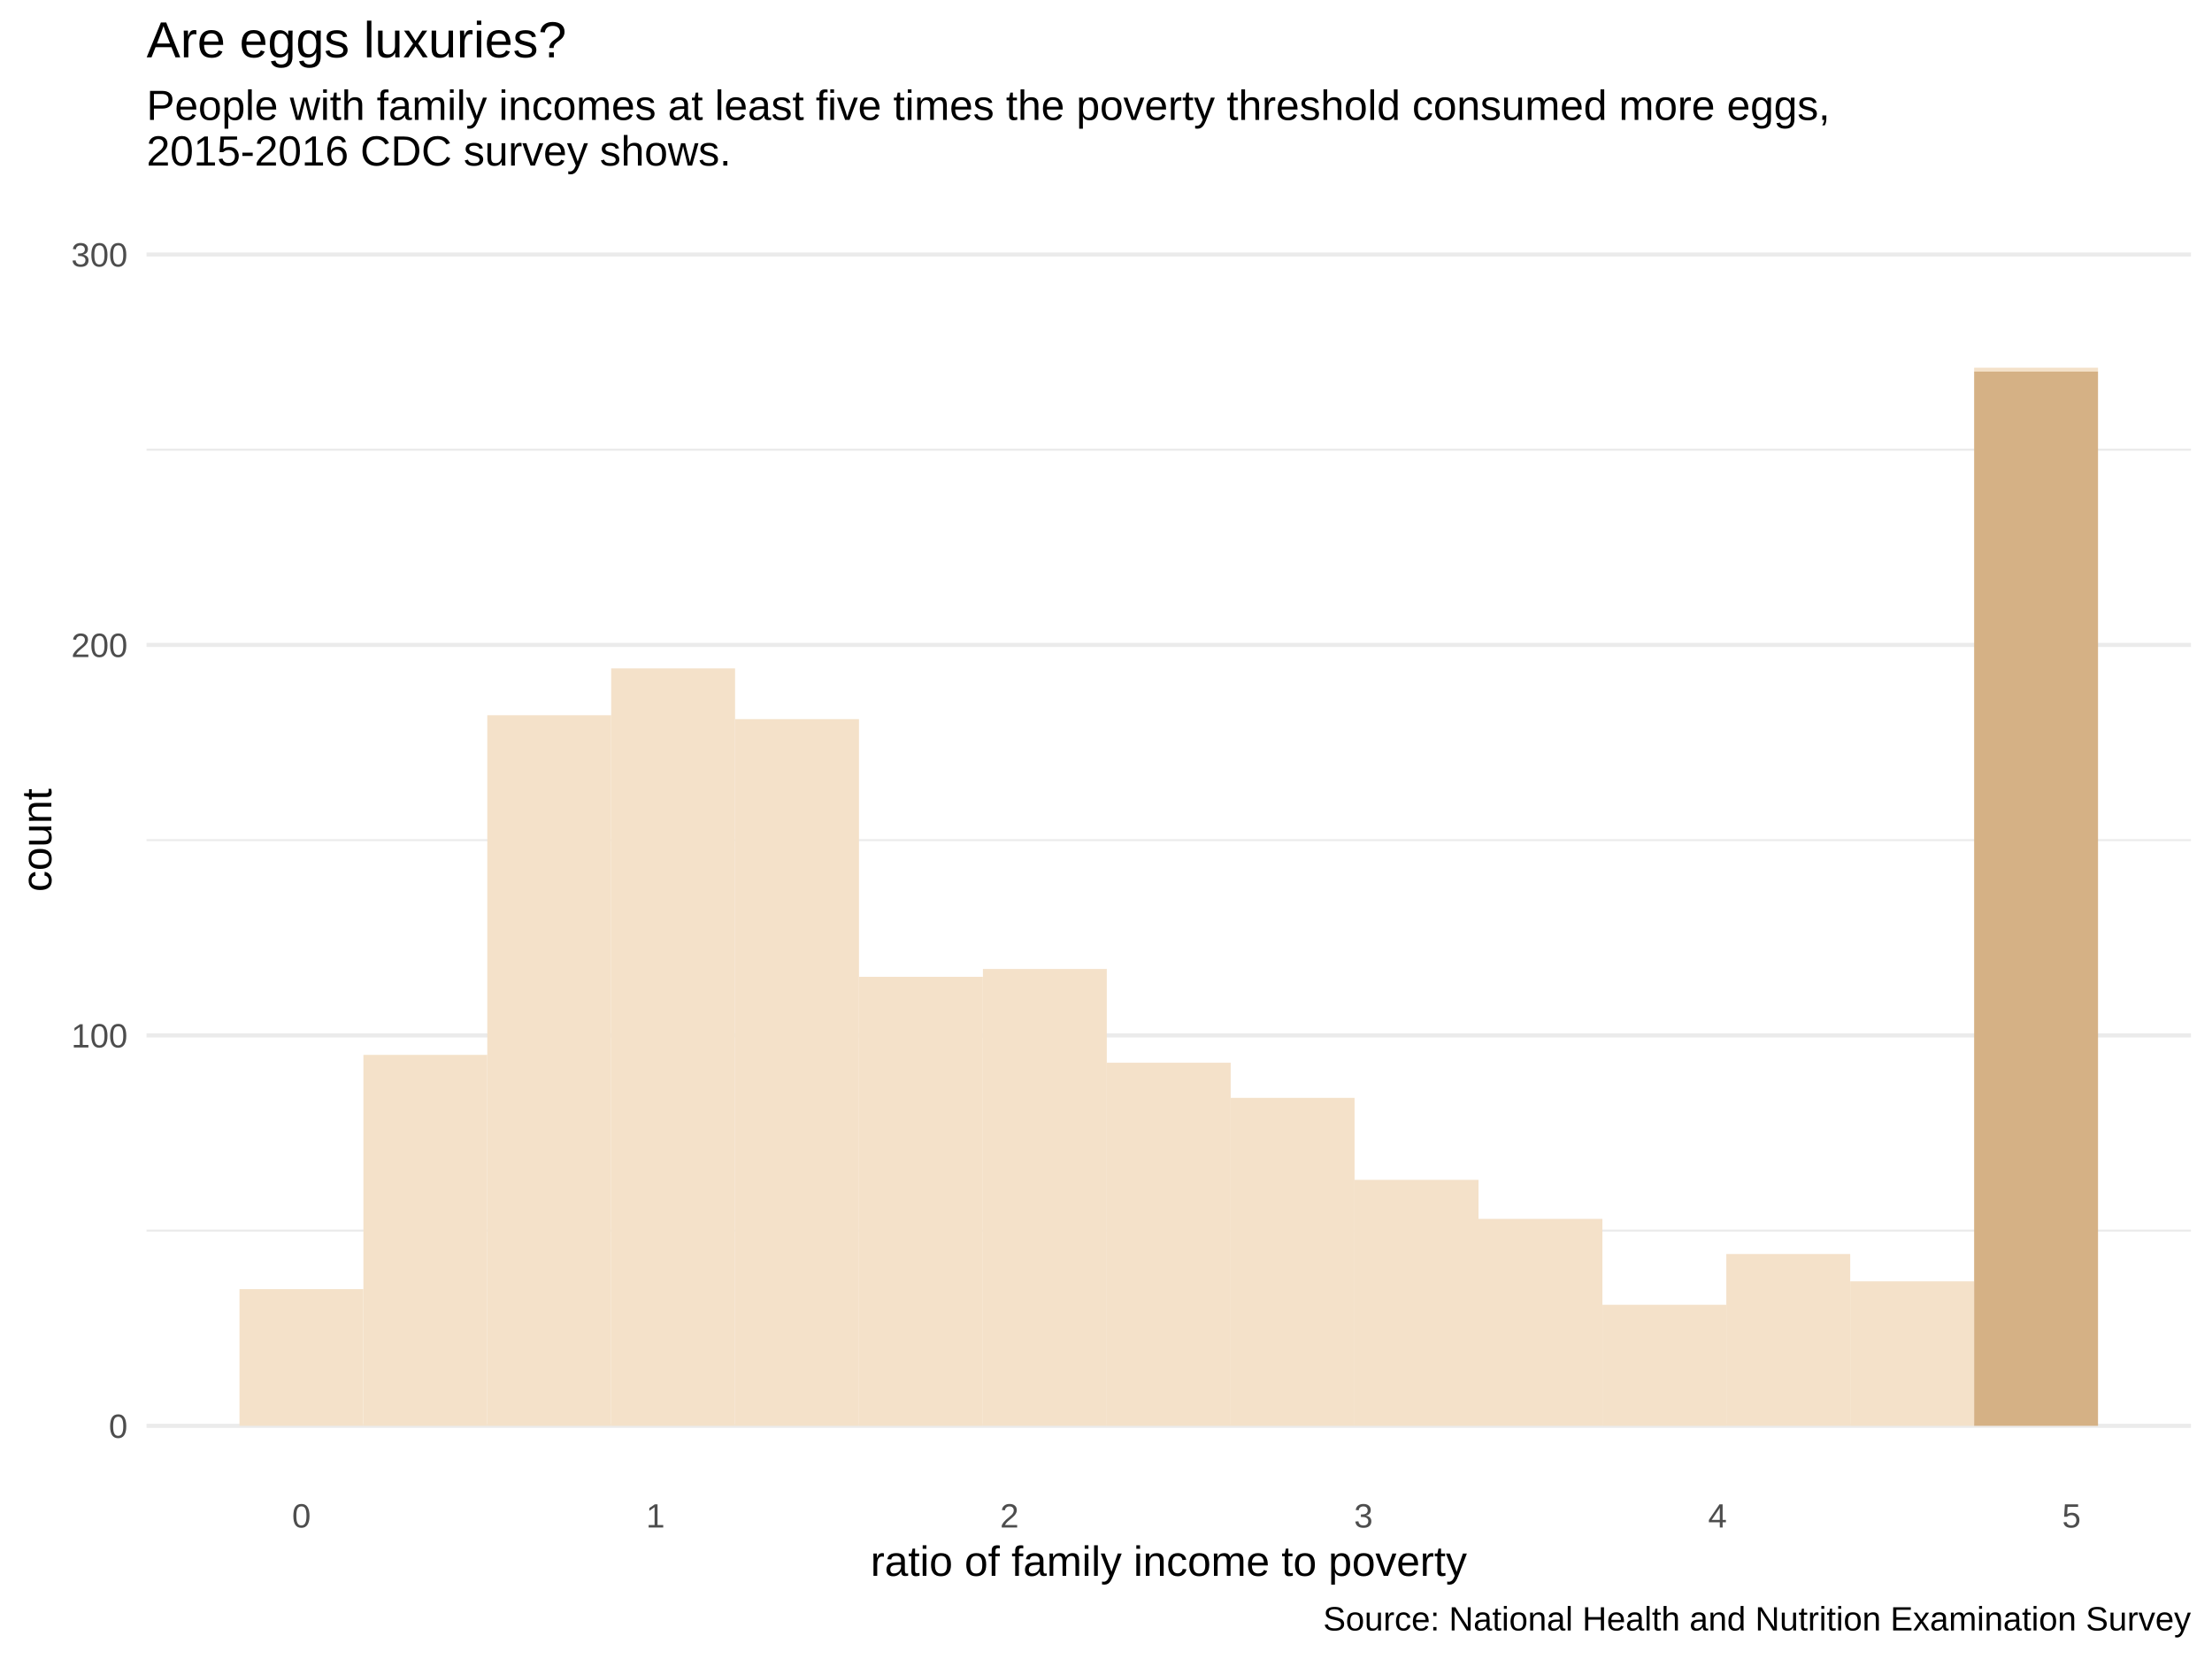
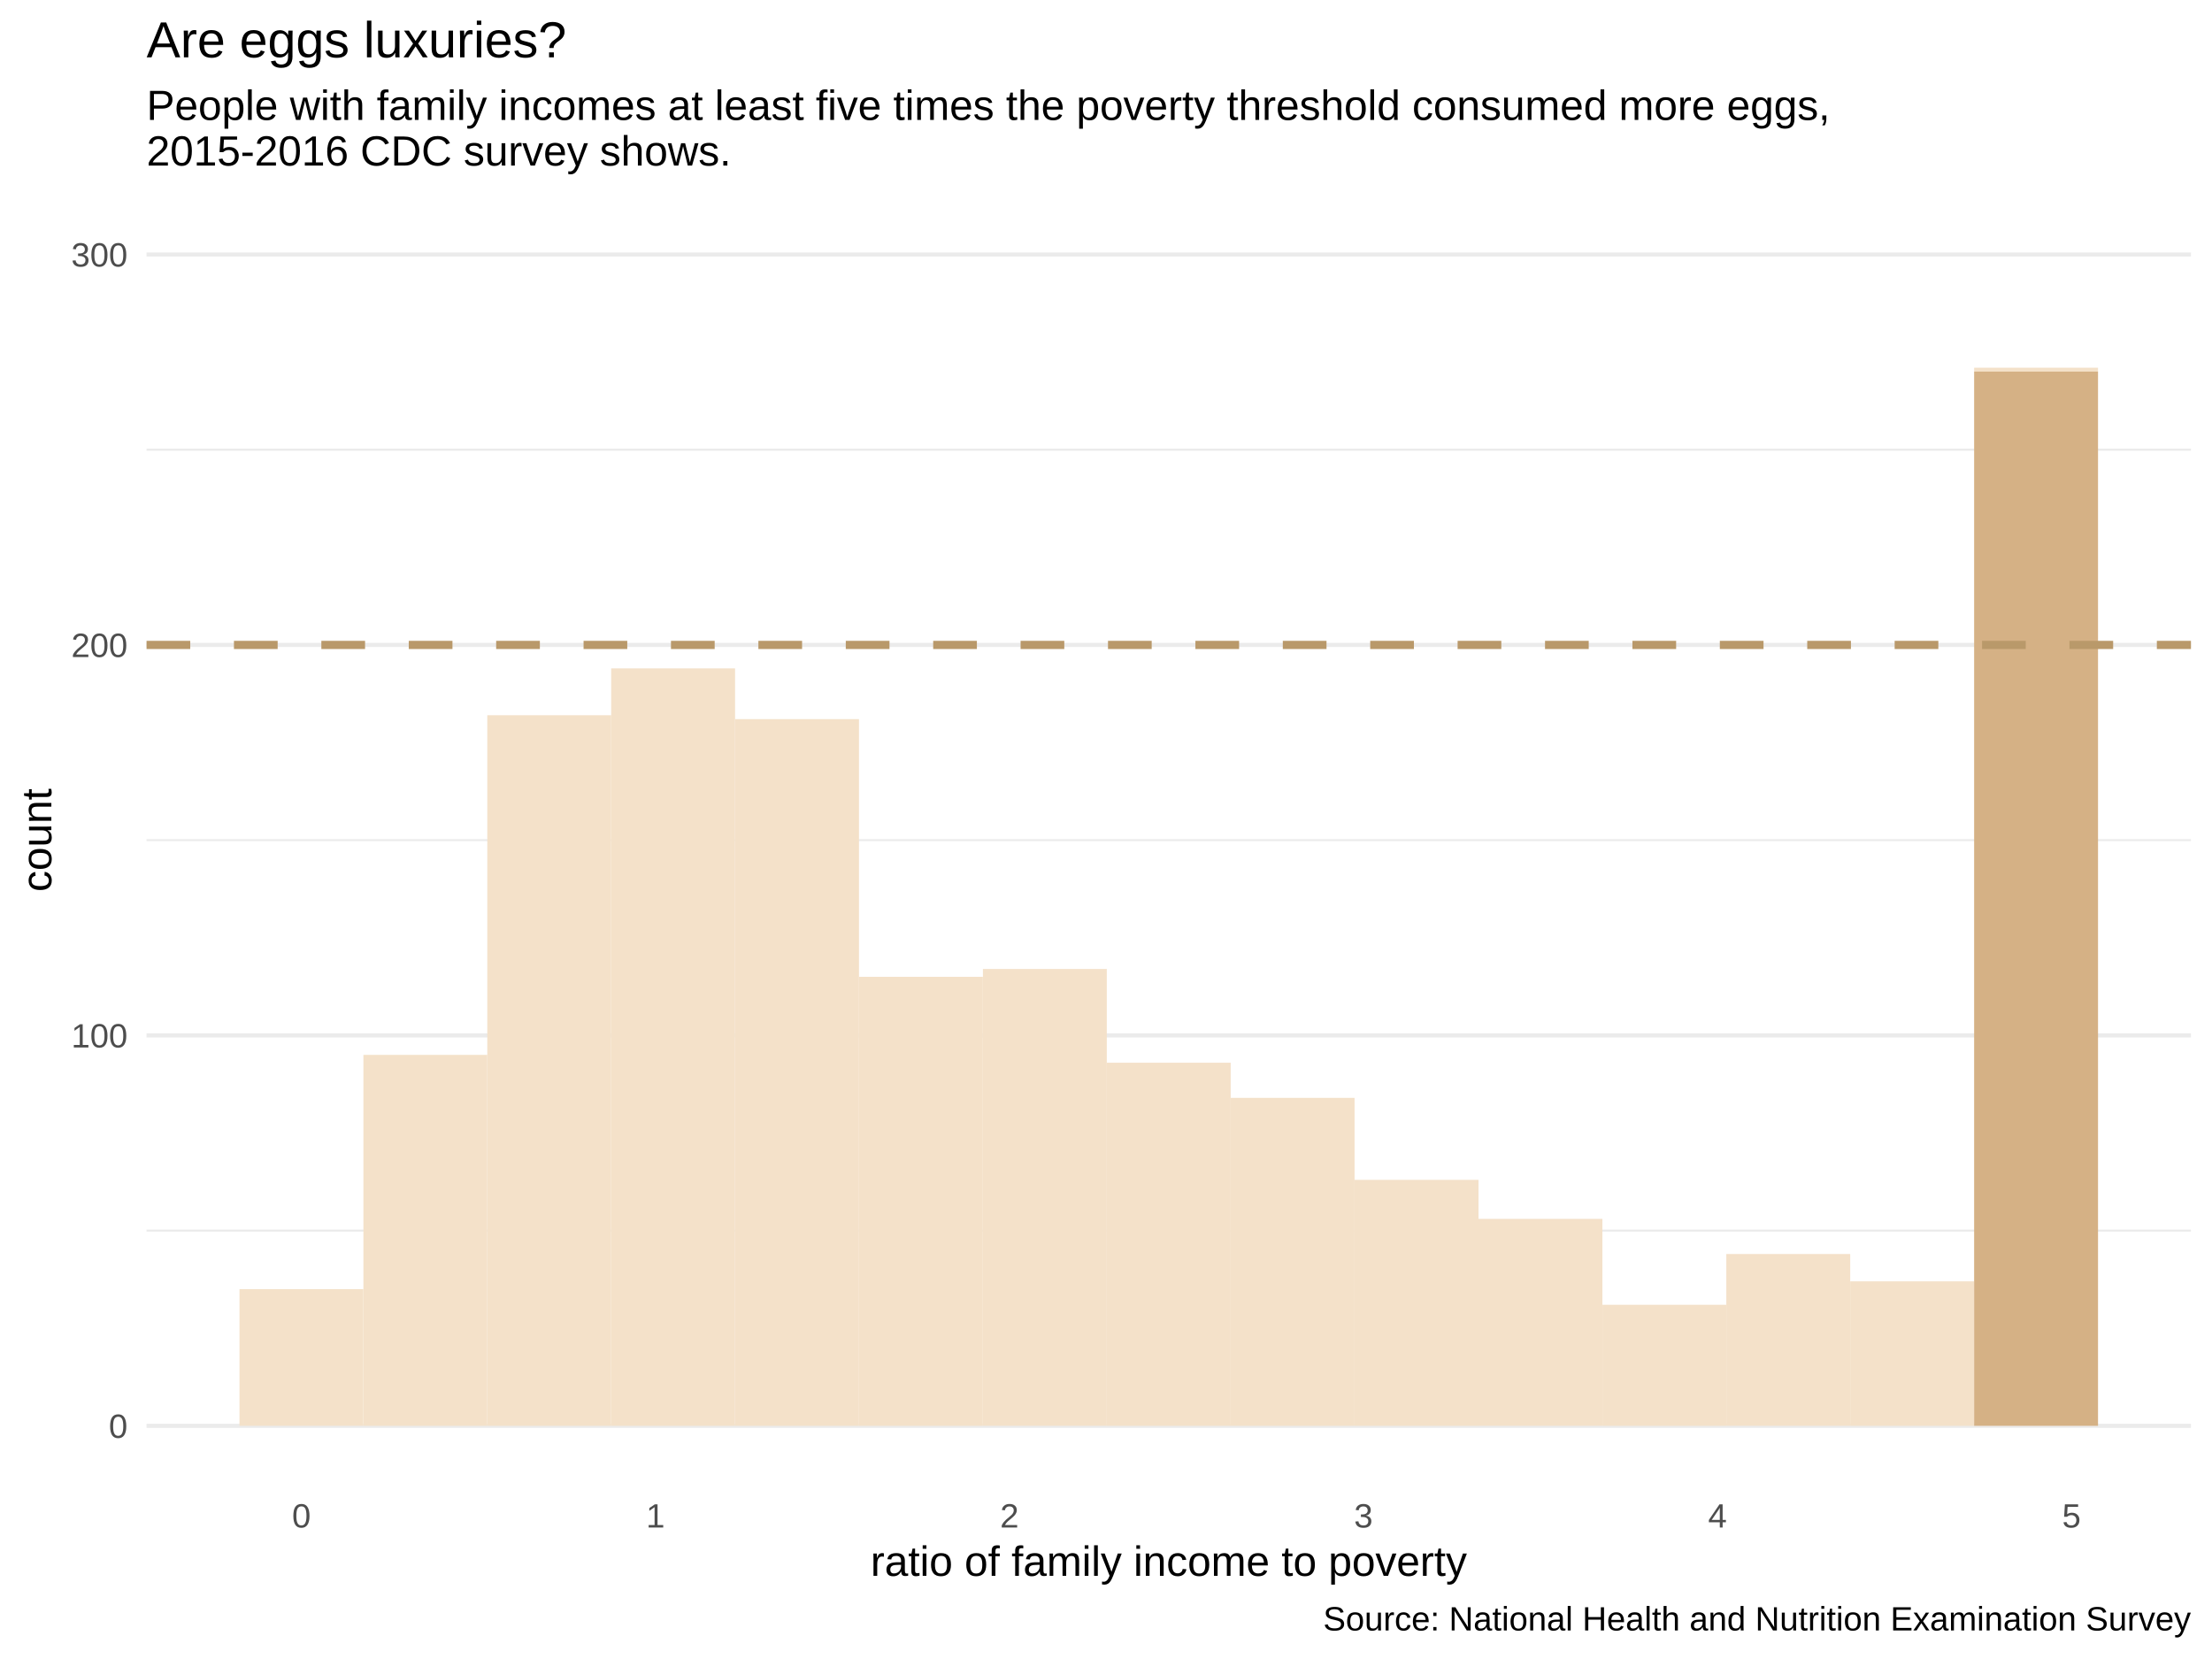
<svg xmlns="http://www.w3.org/2000/svg" class="svglite" width="576.00pt" height="432.00pt" viewBox="0 0 576.00 432.00">
  <defs>
    <style type="text/css">
    .svglite line, .svglite polyline, .svglite polygon, .svglite path, .svglite rect, .svglite circle {
      fill: none;
      stroke: #000000;
      stroke-linecap: round;
      stroke-linejoin: round;
      stroke-miterlimit: 10.00;
    }
    .svglite text {
      white-space: pre;
    }
  </style>
  </defs>
  <rect width="100%" height="100%" style="stroke: none; fill: none;" />
  <defs>
    <clipPath id="cpMC4wMHw1NzYuMDB8MC4wMHw0MzIuMDA=">
      <rect x="0.00" y="0.00" width="576.00" height="432.00" />
    </clipPath>
  </defs>
  <g clip-path="url(#cpMC4wMHw1NzYuMDB8MC4wMHw0MzIuMDA=)">
</g>
  <defs>
    <clipPath id="cpMzguMTZ8NTcwLjUyfDUxLjAyfDM4Ni41Mw==">
      <rect x="38.16" y="51.02" width="532.36" height="335.51" />
    </clipPath>
  </defs>
  <g clip-path="url(#cpMzguMTZ8NTcwLjUyfDUxLjAyfDM4Ni41Mw==)">
    <polyline points="38.16,320.44 570.52,320.44 " style="stroke-width: 0.53; stroke: #EBEBEB; stroke-linecap: butt;" />
    <polyline points="38.16,218.77 570.52,218.77 " style="stroke-width: 0.53; stroke: #EBEBEB; stroke-linecap: butt;" />
    <polyline points="38.16,117.10 570.52,117.10 " style="stroke-width: 0.53; stroke: #EBEBEB; stroke-linecap: butt;" />
    <polyline points="38.16,371.28 570.52,371.28 " style="stroke-width: 1.07; stroke: #EBEBEB; stroke-linecap: butt;" />
    <polyline points="38.16,269.61 570.52,269.61 " style="stroke-width: 1.07; stroke: #EBEBEB; stroke-linecap: butt;" />
    <polyline points="38.16,167.94 570.52,167.94 " style="stroke-width: 1.07; stroke: #EBEBEB; stroke-linecap: butt;" />
    <polyline points="38.16,66.27 570.52,66.27 " style="stroke-width: 1.07; stroke: #EBEBEB; stroke-linecap: butt;" />
    <rect x="62.36" y="335.69" width="32.26" height="35.58" style="stroke-width: 1.07; stroke: none; stroke-linecap: butt; stroke-linejoin: miter; fill: #F4E1C9;" />
    <rect x="94.63" y="274.69" width="32.26" height="96.59" style="stroke-width: 1.07; stroke: none; stroke-linecap: butt; stroke-linejoin: miter; fill: #F4E1C9;" />
    <rect x="126.89" y="186.24" width="32.26" height="185.04" style="stroke-width: 1.07; stroke: none; stroke-linecap: butt; stroke-linejoin: miter; fill: #F4E1C9;" />
    <rect x="159.15" y="174.04" width="32.26" height="197.24" style="stroke-width: 1.07; stroke: none; stroke-linecap: butt; stroke-linejoin: miter; fill: #F4E1C9;" />
    <rect x="191.42" y="187.26" width="32.26" height="184.02" style="stroke-width: 1.07; stroke: none; stroke-linecap: butt; stroke-linejoin: miter; fill: #F4E1C9;" />
    <rect x="223.68" y="254.36" width="32.26" height="116.92" style="stroke-width: 1.07; stroke: none; stroke-linecap: butt; stroke-linejoin: miter; fill: #F4E1C9;" />
    <rect x="255.95" y="252.32" width="32.26" height="118.95" style="stroke-width: 1.07; stroke: none; stroke-linecap: butt; stroke-linejoin: miter; fill: #F4E1C9;" />
    <rect x="288.21" y="276.73" width="32.26" height="94.55" style="stroke-width: 1.07; stroke: none; stroke-linecap: butt; stroke-linejoin: miter; fill: #F4E1C9;" />
    <rect x="320.47" y="285.88" width="32.26" height="85.40" style="stroke-width: 1.07; stroke: none; stroke-linecap: butt; stroke-linejoin: miter; fill: #F4E1C9;" />
    <rect x="352.74" y="307.23" width="32.26" height="64.05" style="stroke-width: 1.07; stroke: none; stroke-linecap: butt; stroke-linejoin: miter; fill: #F4E1C9;" />
    <rect x="385.00" y="317.39" width="32.26" height="53.88" style="stroke-width: 1.07; stroke: none; stroke-linecap: butt; stroke-linejoin: miter; fill: #F4E1C9;" />
    <rect x="417.27" y="339.76" width="32.26" height="31.52" style="stroke-width: 1.07; stroke: none; stroke-linecap: butt; stroke-linejoin: miter; fill: #F4E1C9;" />
    <rect x="449.53" y="326.54" width="32.26" height="44.73" style="stroke-width: 1.07; stroke: none; stroke-linecap: butt; stroke-linejoin: miter; fill: #F4E1C9;" />
    <rect x="481.79" y="333.66" width="32.26" height="37.62" style="stroke-width: 1.07; stroke: none; stroke-linecap: butt; stroke-linejoin: miter; fill: #F4E1C9;" />
    <rect x="514.06" y="95.75" width="32.26" height="1.02" style="stroke-width: 1.07; stroke: none; stroke-linecap: butt; stroke-linejoin: miter; fill: #F4E1C9;" />
    <rect x="62.36" y="371.28" width="32.26" height="0.00" style="stroke-width: 1.07; stroke: none; stroke-linecap: butt; stroke-linejoin: miter; fill: #D5B185;" />
    <rect x="94.63" y="371.28" width="32.26" height="0.00" style="stroke-width: 1.07; stroke: none; stroke-linecap: butt; stroke-linejoin: miter; fill: #D5B185;" />
    <rect x="126.89" y="371.28" width="32.26" height="0.00" style="stroke-width: 1.07; stroke: none; stroke-linecap: butt; stroke-linejoin: miter; fill: #D5B185;" />
    <rect x="159.15" y="371.28" width="32.26" height="0.00" style="stroke-width: 1.07; stroke: none; stroke-linecap: butt; stroke-linejoin: miter; fill: #D5B185;" />
    <rect x="191.42" y="371.28" width="32.26" height="0.00" style="stroke-width: 1.07; stroke: none; stroke-linecap: butt; stroke-linejoin: miter; fill: #D5B185;" />
    <rect x="223.68" y="371.28" width="32.26" height="0.00" style="stroke-width: 1.07; stroke: none; stroke-linecap: butt; stroke-linejoin: miter; fill: #D5B185;" />
    <rect x="255.95" y="371.28" width="32.26" height="0.00" style="stroke-width: 1.07; stroke: none; stroke-linecap: butt; stroke-linejoin: miter; fill: #D5B185;" />
    <rect x="288.21" y="371.28" width="32.26" height="0.00" style="stroke-width: 1.07; stroke: none; stroke-linecap: butt; stroke-linejoin: miter; fill: #D5B185;" />
    <rect x="320.47" y="371.28" width="32.26" height="0.00" style="stroke-width: 1.07; stroke: none; stroke-linecap: butt; stroke-linejoin: miter; fill: #D5B185;" />
    <rect x="352.74" y="371.28" width="32.26" height="0.00" style="stroke-width: 1.07; stroke: none; stroke-linecap: butt; stroke-linejoin: miter; fill: #D5B185;" />
    <rect x="385.00" y="371.28" width="32.26" height="0.00" style="stroke-width: 1.07; stroke: none; stroke-linecap: butt; stroke-linejoin: miter; fill: #D5B185;" />
    <rect x="417.27" y="371.28" width="32.26" height="0.00" style="stroke-width: 1.07; stroke: none; stroke-linecap: butt; stroke-linejoin: miter; fill: #D5B185;" />
    <rect x="449.53" y="371.28" width="32.26" height="0.00" style="stroke-width: 1.07; stroke: none; stroke-linecap: butt; stroke-linejoin: miter; fill: #D5B185;" />
    <rect x="481.79" y="371.28" width="32.26" height="0.00" style="stroke-width: 1.07; stroke: none; stroke-linecap: butt; stroke-linejoin: miter; fill: #D5B185;" />
    <rect x="514.06" y="96.77" width="32.26" height="274.51" style="stroke-width: 1.07; stroke: none; stroke-linecap: butt; stroke-linejoin: miter; fill: #D5B185;" />
+     <line x1="38.16" y1="167.94" x2="570.52" y2="167.94" style="stroke-width: 2.13; stroke: #B9996A; stroke-dasharray: 11.38,11.38; stroke-linecap: butt;" />
  </g>
  <g clip-path="url(#cpMC4wMHw1NzYuMDB8MC4wMHw0MzIuMDA=)">
    <text x="33.23" y="374.43" text-anchor="end" style="font-size: 8.80px;fill: #4D4D4D; font-family: &quot;Arial&quot;;" textLength="4.90px" lengthAdjust="spacingAndGlyphs">0</text>
    <text x="33.23" y="272.76" text-anchor="end" style="font-size: 8.80px;fill: #4D4D4D; font-family: &quot;Arial&quot;;" textLength="14.69px" lengthAdjust="spacingAndGlyphs">100</text>
    <text x="33.23" y="171.09" text-anchor="end" style="font-size: 8.80px;fill: #4D4D4D; font-family: &quot;Arial&quot;;" textLength="14.69px" lengthAdjust="spacingAndGlyphs">200</text>
    <text x="33.23" y="69.42" text-anchor="end" style="font-size: 8.80px;fill: #4D4D4D; font-family: &quot;Arial&quot;;" textLength="14.69px" lengthAdjust="spacingAndGlyphs">300</text>
    <text x="78.49" y="397.77" text-anchor="middle" style="font-size: 8.80px;fill: #4D4D4D; font-family: &quot;Arial&quot;;" textLength="4.90px" lengthAdjust="spacingAndGlyphs">0</text>
    <text x="170.68" y="397.77" text-anchor="middle" style="font-size: 8.80px;fill: #4D4D4D; font-family: &quot;Arial&quot;;" textLength="4.90px" lengthAdjust="spacingAndGlyphs">1</text>
    <text x="262.86" y="397.77" text-anchor="middle" style="font-size: 8.80px;fill: #4D4D4D; font-family: &quot;Arial&quot;;" textLength="4.90px" lengthAdjust="spacingAndGlyphs">2</text>
    <text x="355.04" y="397.77" text-anchor="middle" style="font-size: 8.80px;fill: #4D4D4D; font-family: &quot;Arial&quot;;" textLength="4.90px" lengthAdjust="spacingAndGlyphs">3</text>
    <text x="447.23" y="397.77" text-anchor="middle" style="font-size: 8.80px;fill: #4D4D4D; font-family: &quot;Arial&quot;;" textLength="4.90px" lengthAdjust="spacingAndGlyphs">4</text>
    <text x="539.41" y="397.77" text-anchor="middle" style="font-size: 8.80px;fill: #4D4D4D; font-family: &quot;Arial&quot;;" textLength="4.90px" lengthAdjust="spacingAndGlyphs">5</text>
    <text x="304.34" y="410.35" text-anchor="middle" style="font-size: 11.00px; font-family: &quot;Arial&quot;;" textLength="155.28px" lengthAdjust="spacingAndGlyphs">ratio of family income to poverty</text>
    <text transform="translate(13.37,218.77) rotate(-90)" text-anchor="middle" style="font-size: 11.00px; font-family: &quot;Arial&quot;;" textLength="26.91px" lengthAdjust="spacingAndGlyphs">count</text>
    <text x="38.16" y="31.23" style="font-size: 11.00px; font-family: &quot;Arial&quot;;" textLength="441.42px" lengthAdjust="spacingAndGlyphs">People with family incomes at least five times the poverty threshold consumed more eggs, </text>
    <text x="38.16" y="43.11" style="font-size: 11.00px; font-family: &quot;Arial&quot;;" textLength="152.25px" lengthAdjust="spacingAndGlyphs">2015-2016 CDC survey shows.</text>
    <text x="38.16" y="14.94" style="font-size: 13.20px; font-family: &quot;Arial&quot;;" textLength="109.25px" lengthAdjust="spacingAndGlyphs">Are eggs luxuries?</text>
    <text x="570.52" y="424.57" text-anchor="end" style="font-size: 8.80px; font-family: &quot;Arial&quot;;" textLength="225.93px" lengthAdjust="spacingAndGlyphs">Source: National Health and Nutrition Examination Survey</text>
  </g>
</svg>
